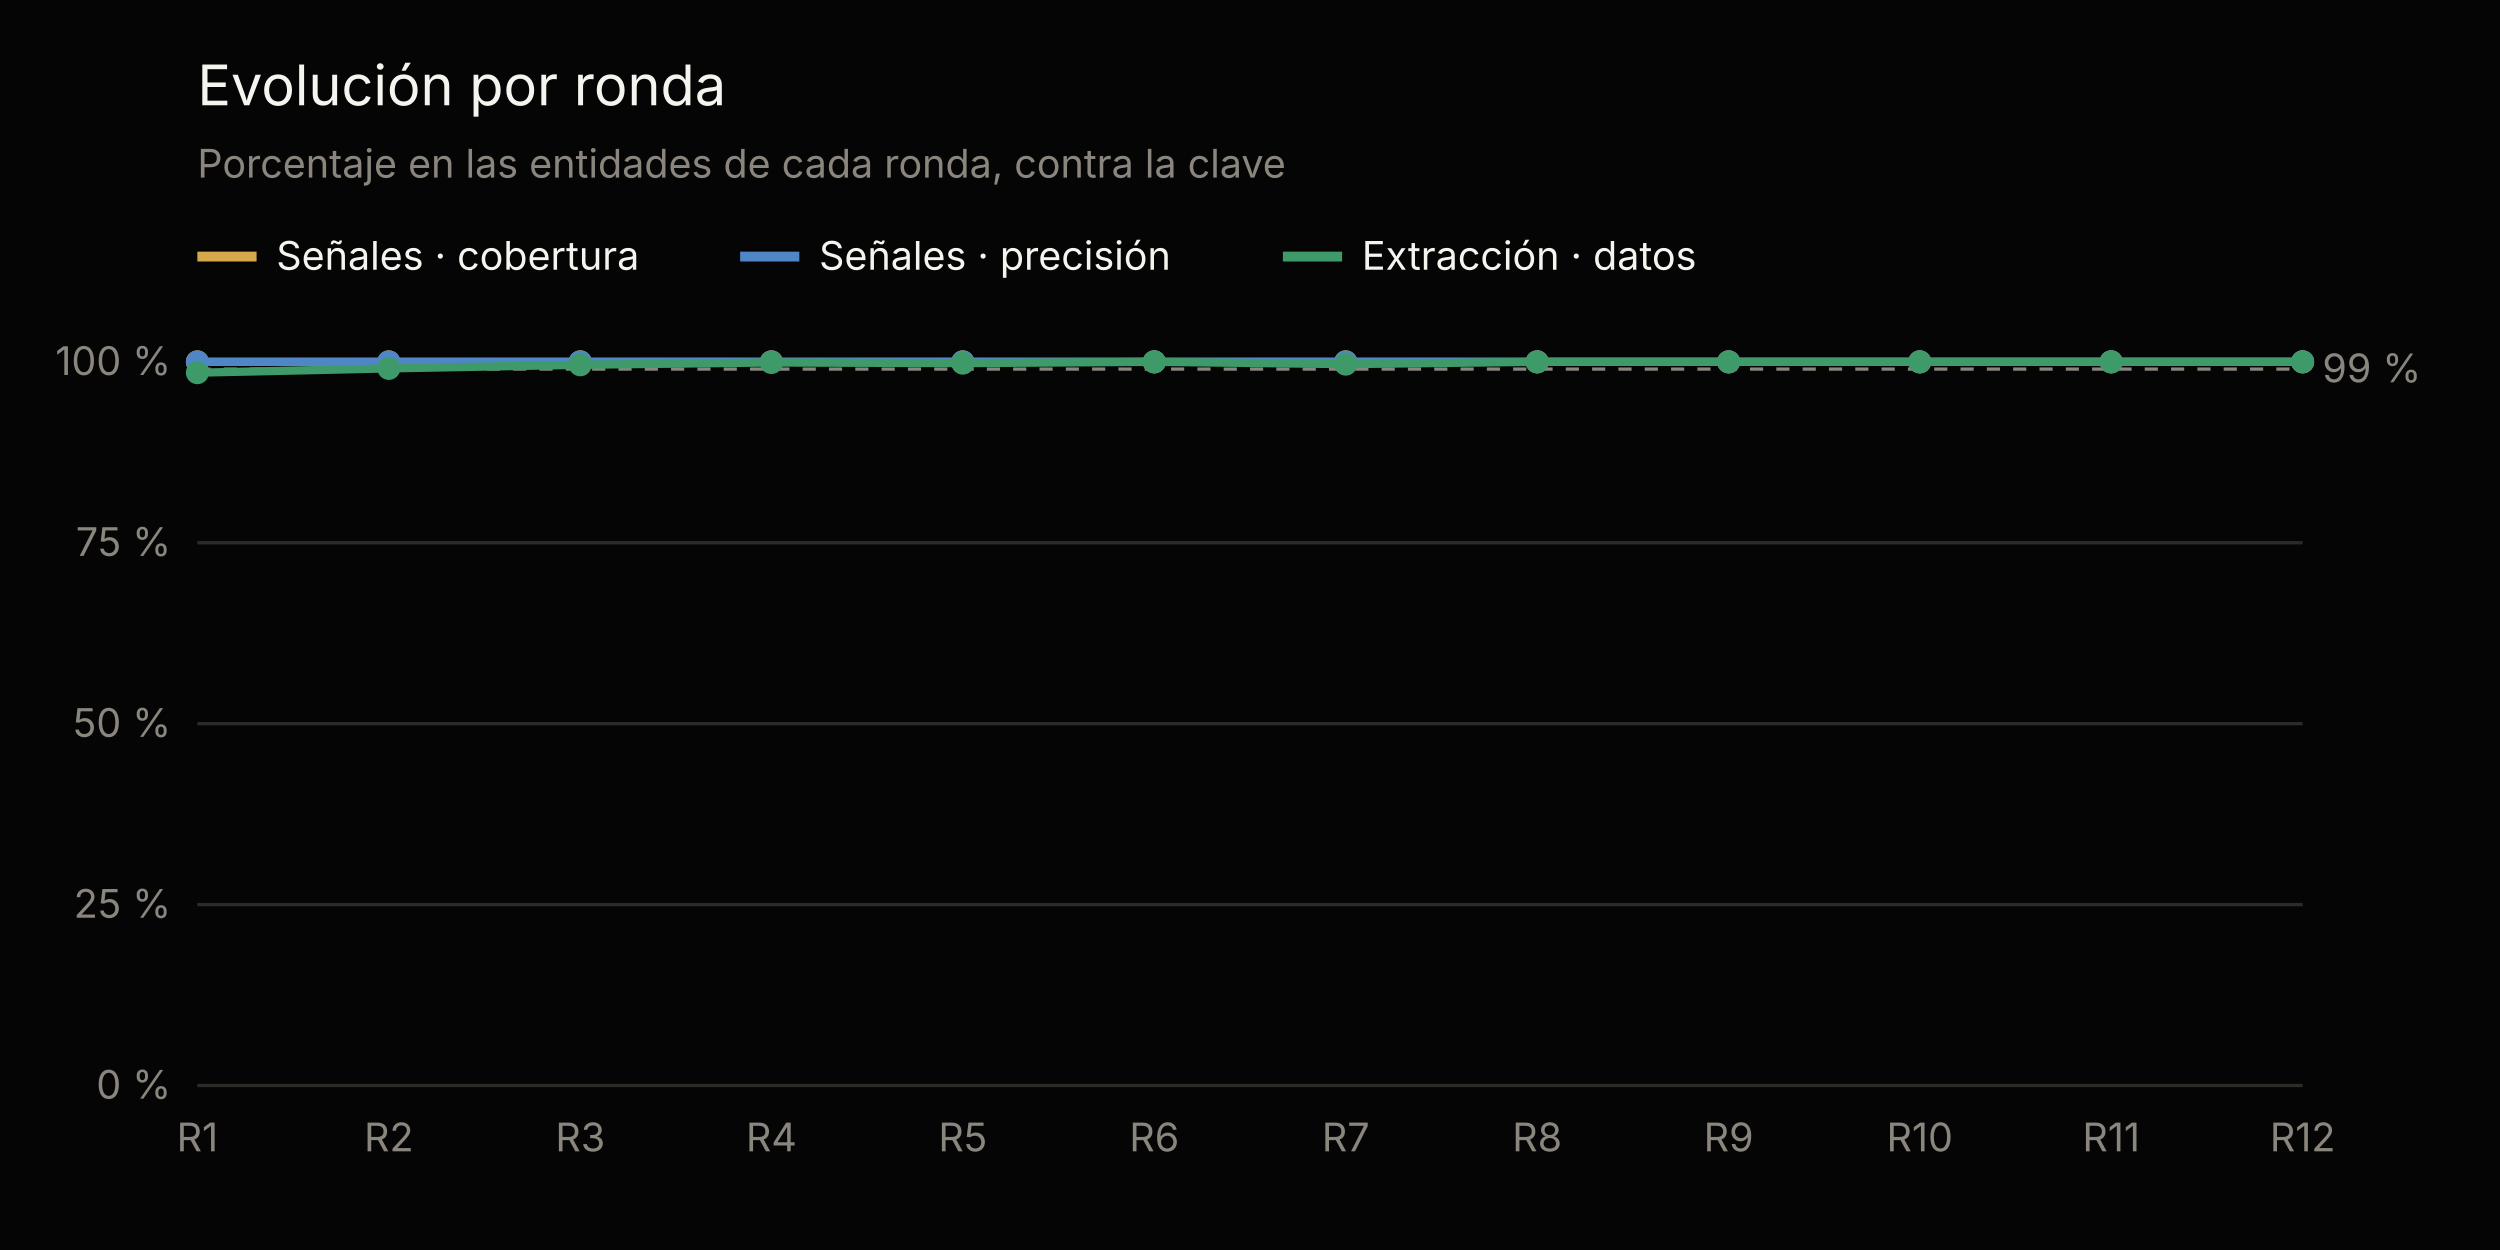
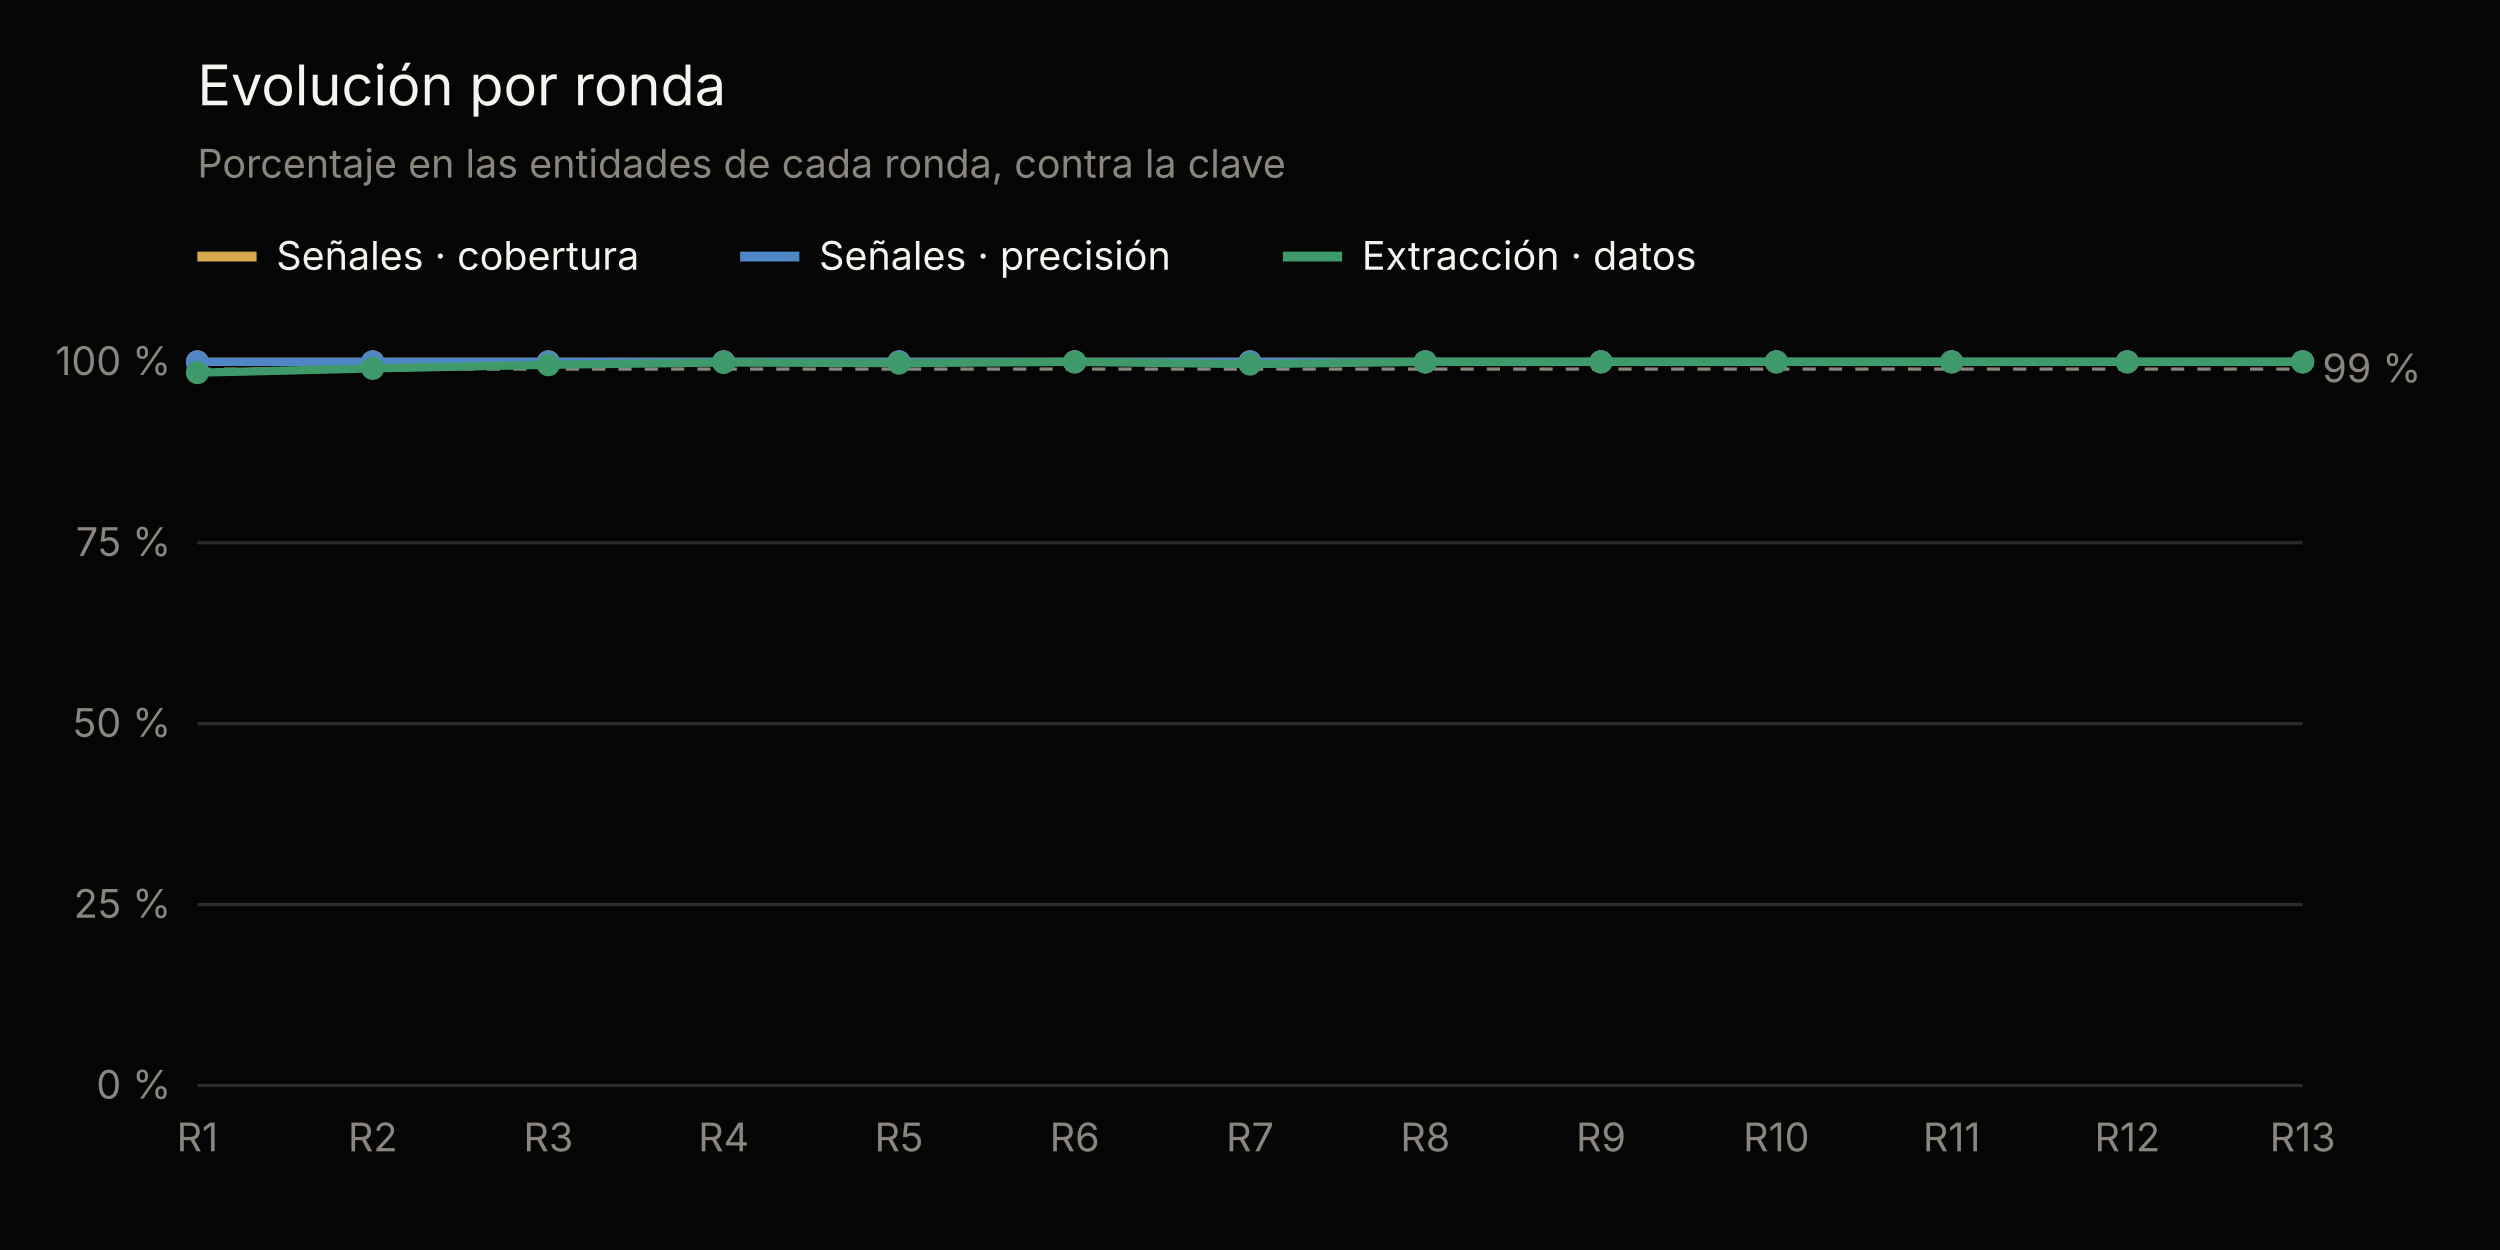
<svg xmlns="http://www.w3.org/2000/svg" viewBox="0 0 760 380" font-family="Inter, Arial, sans-serif" font-size="12">
  <rect width="760" height="380" fill="#050505" />
  <text x="60" y="32" font-size="17" fill="#f5f4ef">Evolución por ronda</text>
  <text x="60" y="54" fill="#8a867e">Porcentaje en las entidades de cada ronda, contra la clave</text>
  <line x1="60" x2="78" y1="78" y2="78" stroke="#d5a84b" stroke-width="3" />
  <text x="84" y="82" fill="#f5f4ef">Señales · cobertura</text>
  <line x1="225" x2="243" y1="78" y2="78" stroke="#4f86c6" stroke-width="3" />
  <text x="249" y="82" fill="#f5f4ef">Señales · precisión</text>
  <line x1="390" x2="408" y1="78" y2="78" stroke="#3f9a6a" stroke-width="3" />
  <text x="414" y="82" fill="#f5f4ef">Extracción · datos</text>
  <line x1="60" x2="700" y1="330.0" y2="330.0" stroke="#2b2b28" />
  <text x="52" y="334.0" text-anchor="end" fill="#8a867e">0 %</text>
  <line x1="60" x2="700" y1="275.0" y2="275.0" stroke="#2b2b28" />
  <text x="52" y="279.0" text-anchor="end" fill="#8a867e">25 %</text>
  <line x1="60" x2="700" y1="220.0" y2="220.0" stroke="#2b2b28" />
  <text x="52" y="224.0" text-anchor="end" fill="#8a867e">50 %</text>
  <line x1="60" x2="700" y1="165.0" y2="165.0" stroke="#2b2b28" />
  <text x="52" y="169.0" text-anchor="end" fill="#8a867e">75 %</text>
  <line x1="60" x2="700" y1="110.0" y2="110.0" stroke="#2b2b28" />
  <text x="52" y="114.0" text-anchor="end" fill="#8a867e">100 %</text>
  <line x1="60" x2="700" y1="112.2" y2="112.2" stroke="#8a867e" stroke-dasharray="4 4" />
  <text x="706" y="116.2" fill="#8a867e">99 %</text>
  <text x="60.0" y="350" text-anchor="middle" fill="#8a867e">R1</text>
-   <text x="118.2" y="350" text-anchor="middle" fill="#8a867e">R2</text>
-   <text x="176.4" y="350" text-anchor="middle" fill="#8a867e">R3</text>
-   <text x="234.5" y="350" text-anchor="middle" fill="#8a867e">R4</text>
-   <text x="292.7" y="350" text-anchor="middle" fill="#8a867e">R5</text>
-   <text x="350.9" y="350" text-anchor="middle" fill="#8a867e">R6</text>
-   <text x="409.1" y="350" text-anchor="middle" fill="#8a867e">R7</text>
-   <text x="467.3" y="350" text-anchor="middle" fill="#8a867e">R8</text>
-   <text x="525.5" y="350" text-anchor="middle" fill="#8a867e">R9</text>
-   <text x="583.6" y="350" text-anchor="middle" fill="#8a867e">R10</text>
-   <text x="641.8" y="350" text-anchor="middle" fill="#8a867e">R11</text>
-   <text x="700.0" y="350" text-anchor="middle" fill="#8a867e">R12</text>
-   <path d="M60.0,110.0 L118.2,110.0 L176.4,110.0 L234.5,110.0 L292.7,110.0 L350.9,110.0 L409.1,110.0 L467.3,110.0 L525.5,110.0 L583.6,110.0 L641.8,110.0 L700.0,110.0" fill="none" stroke="#d5a84b" stroke-width="2.5" />
+   <text x="113.3" y="350" text-anchor="middle" fill="#8a867e">R2</text>
+   <text x="166.7" y="350" text-anchor="middle" fill="#8a867e">R3</text>
+   <text x="220.0" y="350" text-anchor="middle" fill="#8a867e">R4</text>
+   <text x="273.3" y="350" text-anchor="middle" fill="#8a867e">R5</text>
+   <text x="326.7" y="350" text-anchor="middle" fill="#8a867e">R6</text>
+   <text x="380.0" y="350" text-anchor="middle" fill="#8a867e">R7</text>
+   <text x="433.3" y="350" text-anchor="middle" fill="#8a867e">R8</text>
+   <text x="486.7" y="350" text-anchor="middle" fill="#8a867e">R9</text>
+   <text x="540.0" y="350" text-anchor="middle" fill="#8a867e">R10</text>
+   <text x="593.3" y="350" text-anchor="middle" fill="#8a867e">R11</text>
+   <text x="646.7" y="350" text-anchor="middle" fill="#8a867e">R12</text>
+   <text x="700.0" y="350" text-anchor="middle" fill="#8a867e">R13</text>
+   <path d="M60.0,110.0 L113.3,110.0 L166.7,110.0 L220.0,110.0 L273.3,110.0 L326.7,110.0 L380.0,110.0 L433.3,110.0 L486.7,110.0 L540.0,110.0 L593.3,110.0 L646.7,110.0 L700.0,110.0" fill="none" stroke="#d5a84b" stroke-width="2.5" />
  <circle cx="60.0" cy="110.0" r="3.5" fill="#d5a84b" />
-   <circle cx="118.2" cy="110.0" r="3.5" fill="#d5a84b" />
-   <circle cx="176.4" cy="110.0" r="3.5" fill="#d5a84b" />
-   <circle cx="234.5" cy="110.0" r="3.5" fill="#d5a84b" />
-   <circle cx="292.7" cy="110.0" r="3.5" fill="#d5a84b" />
-   <circle cx="350.9" cy="110.0" r="3.5" fill="#d5a84b" />
-   <circle cx="409.1" cy="110.0" r="3.5" fill="#d5a84b" />
-   <circle cx="467.3" cy="110.0" r="3.5" fill="#d5a84b" />
-   <circle cx="525.5" cy="110.0" r="3.5" fill="#d5a84b" />
-   <circle cx="583.6" cy="110.0" r="3.5" fill="#d5a84b" />
-   <circle cx="641.8" cy="110.0" r="3.5" fill="#d5a84b" />
+   <circle cx="113.3" cy="110.0" r="3.5" fill="#d5a84b" />
+   <circle cx="166.7" cy="110.0" r="3.5" fill="#d5a84b" />
+   <circle cx="220.0" cy="110.0" r="3.5" fill="#d5a84b" />
+   <circle cx="273.3" cy="110.0" r="3.5" fill="#d5a84b" />
+   <circle cx="326.7" cy="110.0" r="3.5" fill="#d5a84b" />
+   <circle cx="380.0" cy="110.0" r="3.5" fill="#d5a84b" />
+   <circle cx="433.3" cy="110.0" r="3.5" fill="#d5a84b" />
+   <circle cx="486.7" cy="110.0" r="3.5" fill="#d5a84b" />
+   <circle cx="540.0" cy="110.0" r="3.5" fill="#d5a84b" />
+   <circle cx="593.3" cy="110.0" r="3.5" fill="#d5a84b" />
+   <circle cx="646.7" cy="110.0" r="3.5" fill="#d5a84b" />
  <circle cx="700.0" cy="110.0" r="3.5" fill="#d5a84b" />
-   <path d="M60.0,110.0 L118.2,110.0 L176.4,110.0 L234.5,110.0 L292.7,110.0 L350.9,110.0 L409.1,110.0 L467.3,110.0 L525.5,110.0 L583.6,110.0 L641.8,110.0 L700.0,110.0" fill="none" stroke="#4f86c6" stroke-width="2.5" />
+   <path d="M60.0,110.0 L113.3,110.0 L166.7,110.0 L220.0,110.0 L273.3,110.0 L326.7,110.0 L380.0,110.0 L433.3,110.0 L486.7,110.0 L540.0,110.0 L593.3,110.0 L646.7,110.0 L700.0,110.0" fill="none" stroke="#4f86c6" stroke-width="2.5" />
  <circle cx="60.0" cy="110.0" r="3.5" fill="#4f86c6" />
-   <circle cx="118.2" cy="110.0" r="3.5" fill="#4f86c6" />
-   <circle cx="176.4" cy="110.0" r="3.5" fill="#4f86c6" />
-   <circle cx="234.5" cy="110.0" r="3.5" fill="#4f86c6" />
-   <circle cx="292.7" cy="110.0" r="3.5" fill="#4f86c6" />
-   <circle cx="350.9" cy="110.0" r="3.5" fill="#4f86c6" />
-   <circle cx="409.1" cy="110.0" r="3.5" fill="#4f86c6" />
-   <circle cx="467.3" cy="110.0" r="3.5" fill="#4f86c6" />
-   <circle cx="525.5" cy="110.0" r="3.5" fill="#4f86c6" />
-   <circle cx="583.6" cy="110.0" r="3.5" fill="#4f86c6" />
-   <circle cx="641.8" cy="110.0" r="3.5" fill="#4f86c6" />
+   <circle cx="113.3" cy="110.0" r="3.5" fill="#4f86c6" />
+   <circle cx="166.7" cy="110.0" r="3.5" fill="#4f86c6" />
+   <circle cx="220.0" cy="110.0" r="3.5" fill="#4f86c6" />
+   <circle cx="273.3" cy="110.0" r="3.5" fill="#4f86c6" />
+   <circle cx="326.7" cy="110.0" r="3.5" fill="#4f86c6" />
+   <circle cx="380.0" cy="110.0" r="3.5" fill="#4f86c6" />
+   <circle cx="433.3" cy="110.0" r="3.5" fill="#4f86c6" />
+   <circle cx="486.7" cy="110.0" r="3.5" fill="#4f86c6" />
+   <circle cx="540.0" cy="110.0" r="3.5" fill="#4f86c6" />
+   <circle cx="593.3" cy="110.0" r="3.5" fill="#4f86c6" />
+   <circle cx="646.7" cy="110.0" r="3.5" fill="#4f86c6" />
  <circle cx="700.0" cy="110.0" r="3.5" fill="#4f86c6" />
-   <path d="M60.0,113.3 L118.2,112.0 L176.4,110.9 L234.5,110.2 L292.7,110.4 L350.9,110.0 L409.1,110.7 L467.3,110.0 L525.5,110.0 L583.6,110.0 L641.8,110.0 L700.0,110.0" fill="none" stroke="#3f9a6a" stroke-width="2.5" />
+   <path d="M60.0,113.3 L113.3,112.0 L166.7,110.9 L220.0,110.2 L273.3,110.4 L326.7,110.0 L380.0,110.7 L433.3,110.0 L486.7,110.0 L540.0,110.0 L593.3,110.0 L646.7,110.0 L700.0,110.0" fill="none" stroke="#3f9a6a" stroke-width="2.5" />
  <circle cx="60.0" cy="113.3" r="3.5" fill="#3f9a6a" />
-   <circle cx="118.2" cy="112.0" r="3.5" fill="#3f9a6a" />
-   <circle cx="176.4" cy="110.9" r="3.5" fill="#3f9a6a" />
-   <circle cx="234.5" cy="110.2" r="3.5" fill="#3f9a6a" />
-   <circle cx="292.7" cy="110.4" r="3.5" fill="#3f9a6a" />
-   <circle cx="350.9" cy="110.0" r="3.5" fill="#3f9a6a" />
-   <circle cx="409.1" cy="110.7" r="3.5" fill="#3f9a6a" />
-   <circle cx="467.3" cy="110.0" r="3.5" fill="#3f9a6a" />
-   <circle cx="525.5" cy="110.0" r="3.5" fill="#3f9a6a" />
-   <circle cx="583.6" cy="110.0" r="3.5" fill="#3f9a6a" />
-   <circle cx="641.8" cy="110.0" r="3.5" fill="#3f9a6a" />
+   <circle cx="113.3" cy="112.0" r="3.5" fill="#3f9a6a" />
+   <circle cx="166.7" cy="110.9" r="3.5" fill="#3f9a6a" />
+   <circle cx="220.0" cy="110.2" r="3.5" fill="#3f9a6a" />
+   <circle cx="273.3" cy="110.4" r="3.5" fill="#3f9a6a" />
+   <circle cx="326.7" cy="110.0" r="3.5" fill="#3f9a6a" />
+   <circle cx="380.0" cy="110.7" r="3.5" fill="#3f9a6a" />
+   <circle cx="433.3" cy="110.0" r="3.5" fill="#3f9a6a" />
+   <circle cx="486.7" cy="110.0" r="3.5" fill="#3f9a6a" />
+   <circle cx="540.0" cy="110.0" r="3.5" fill="#3f9a6a" />
+   <circle cx="593.3" cy="110.0" r="3.5" fill="#3f9a6a" />
+   <circle cx="646.7" cy="110.0" r="3.5" fill="#3f9a6a" />
  <circle cx="700.0" cy="110.0" r="3.5" fill="#3f9a6a" />
</svg>
